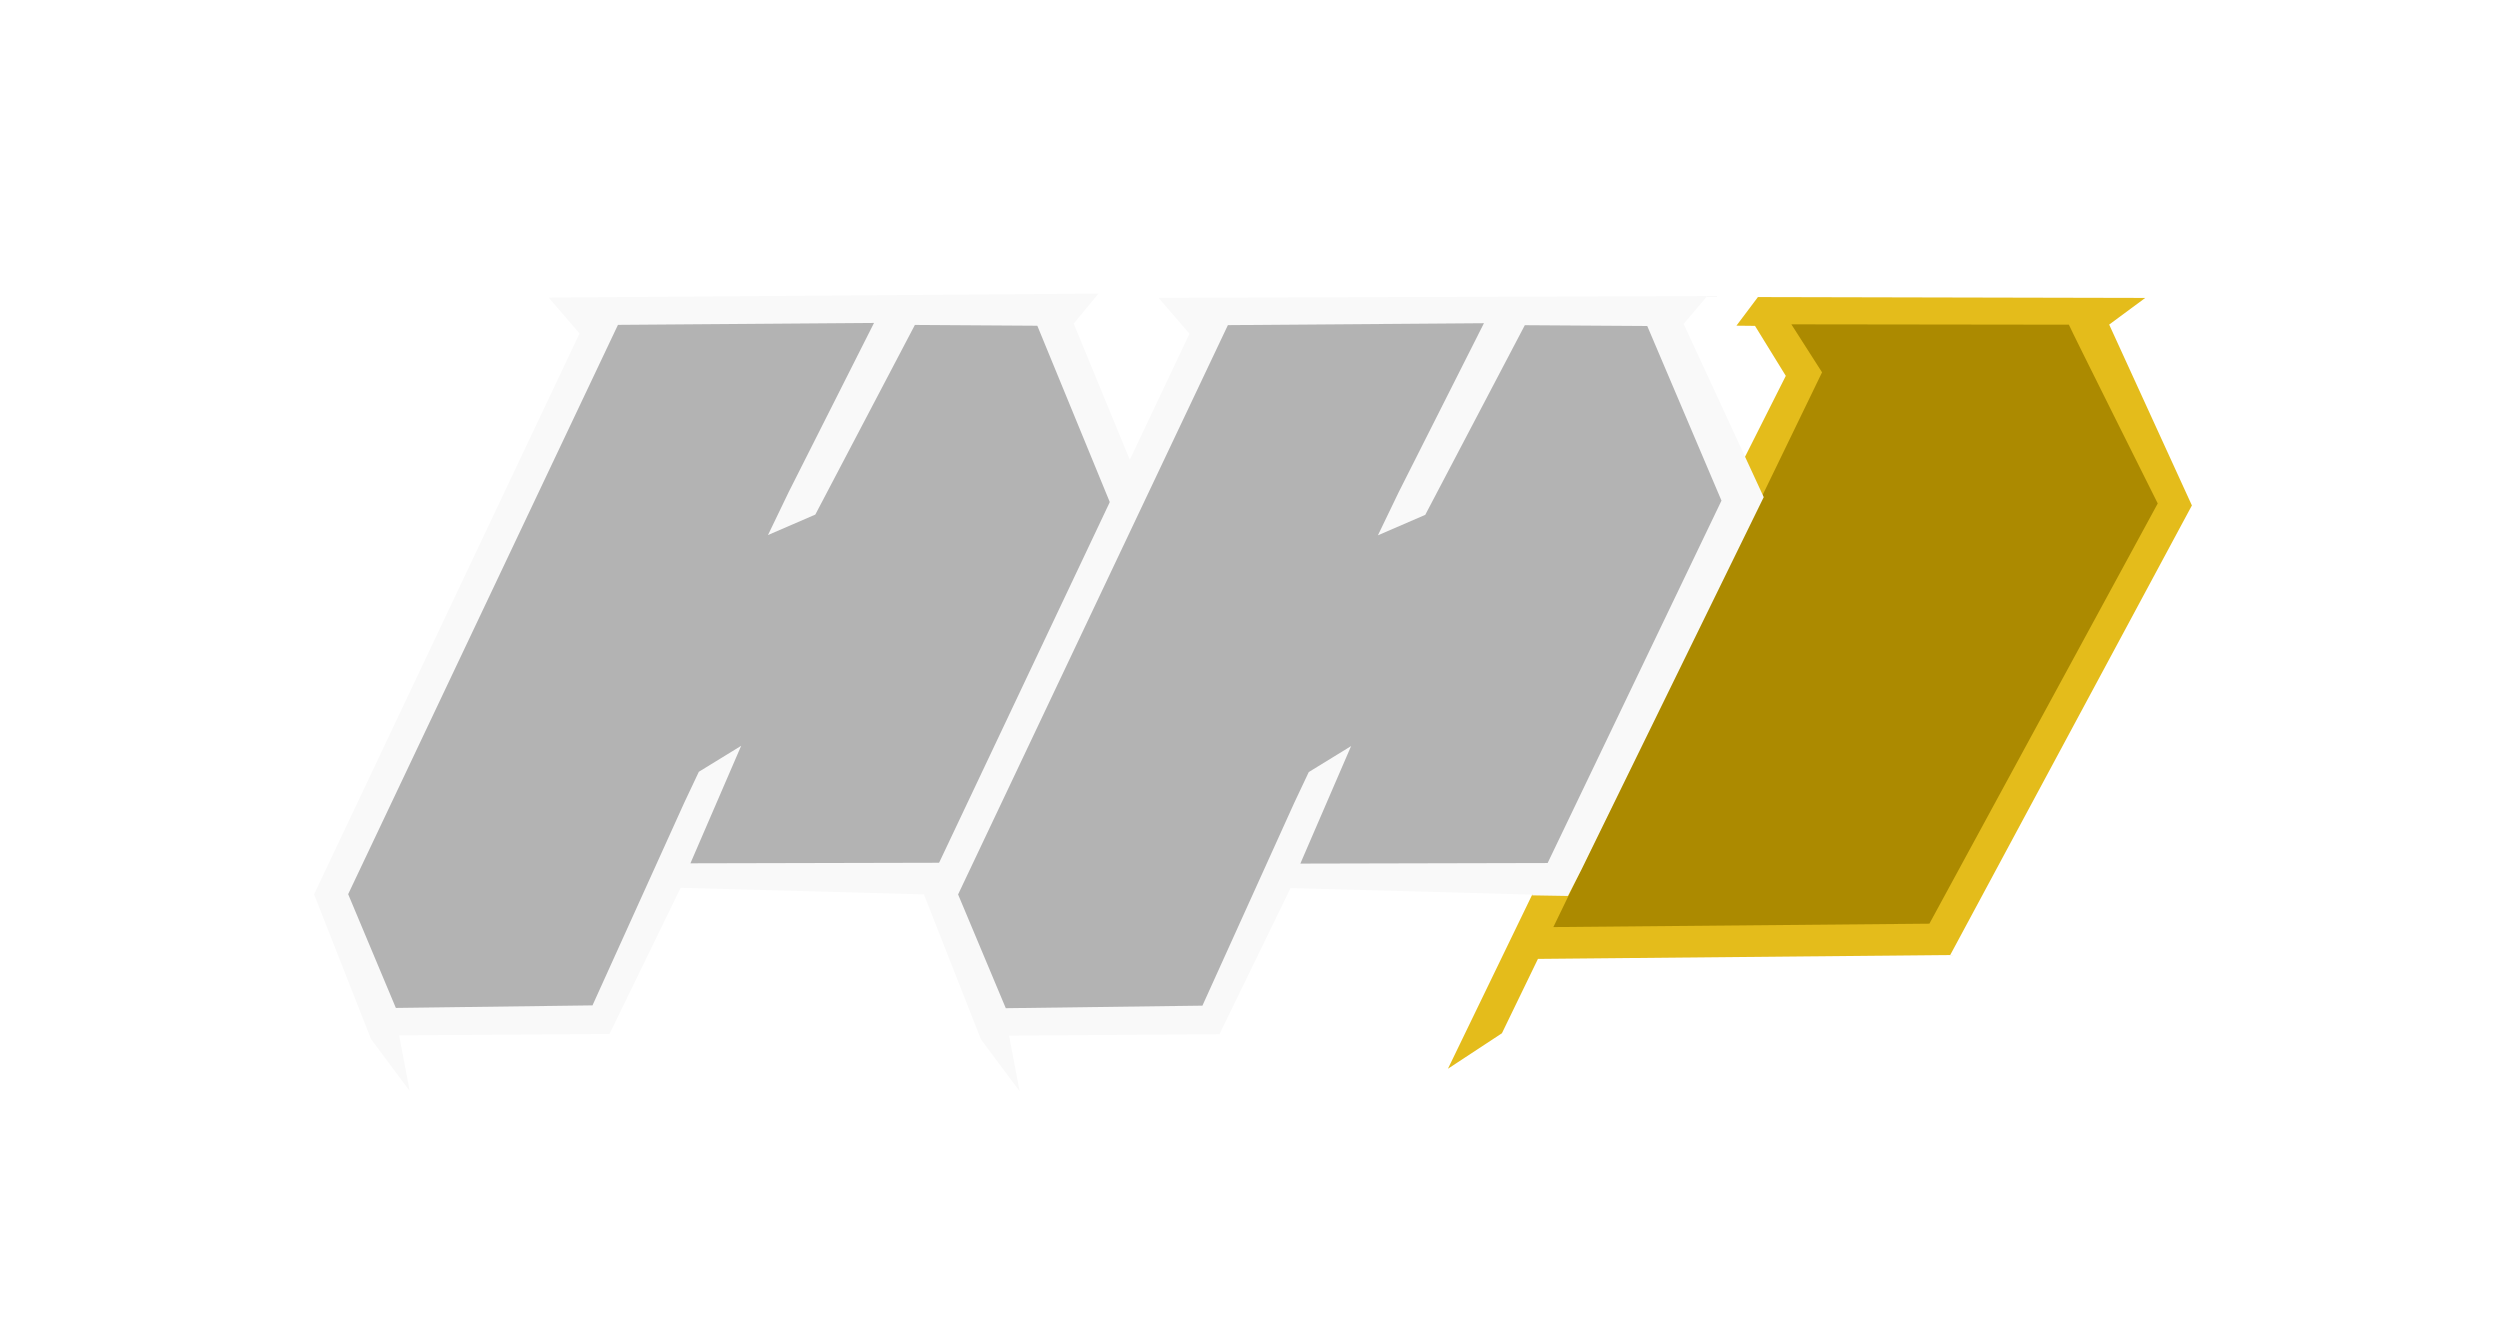
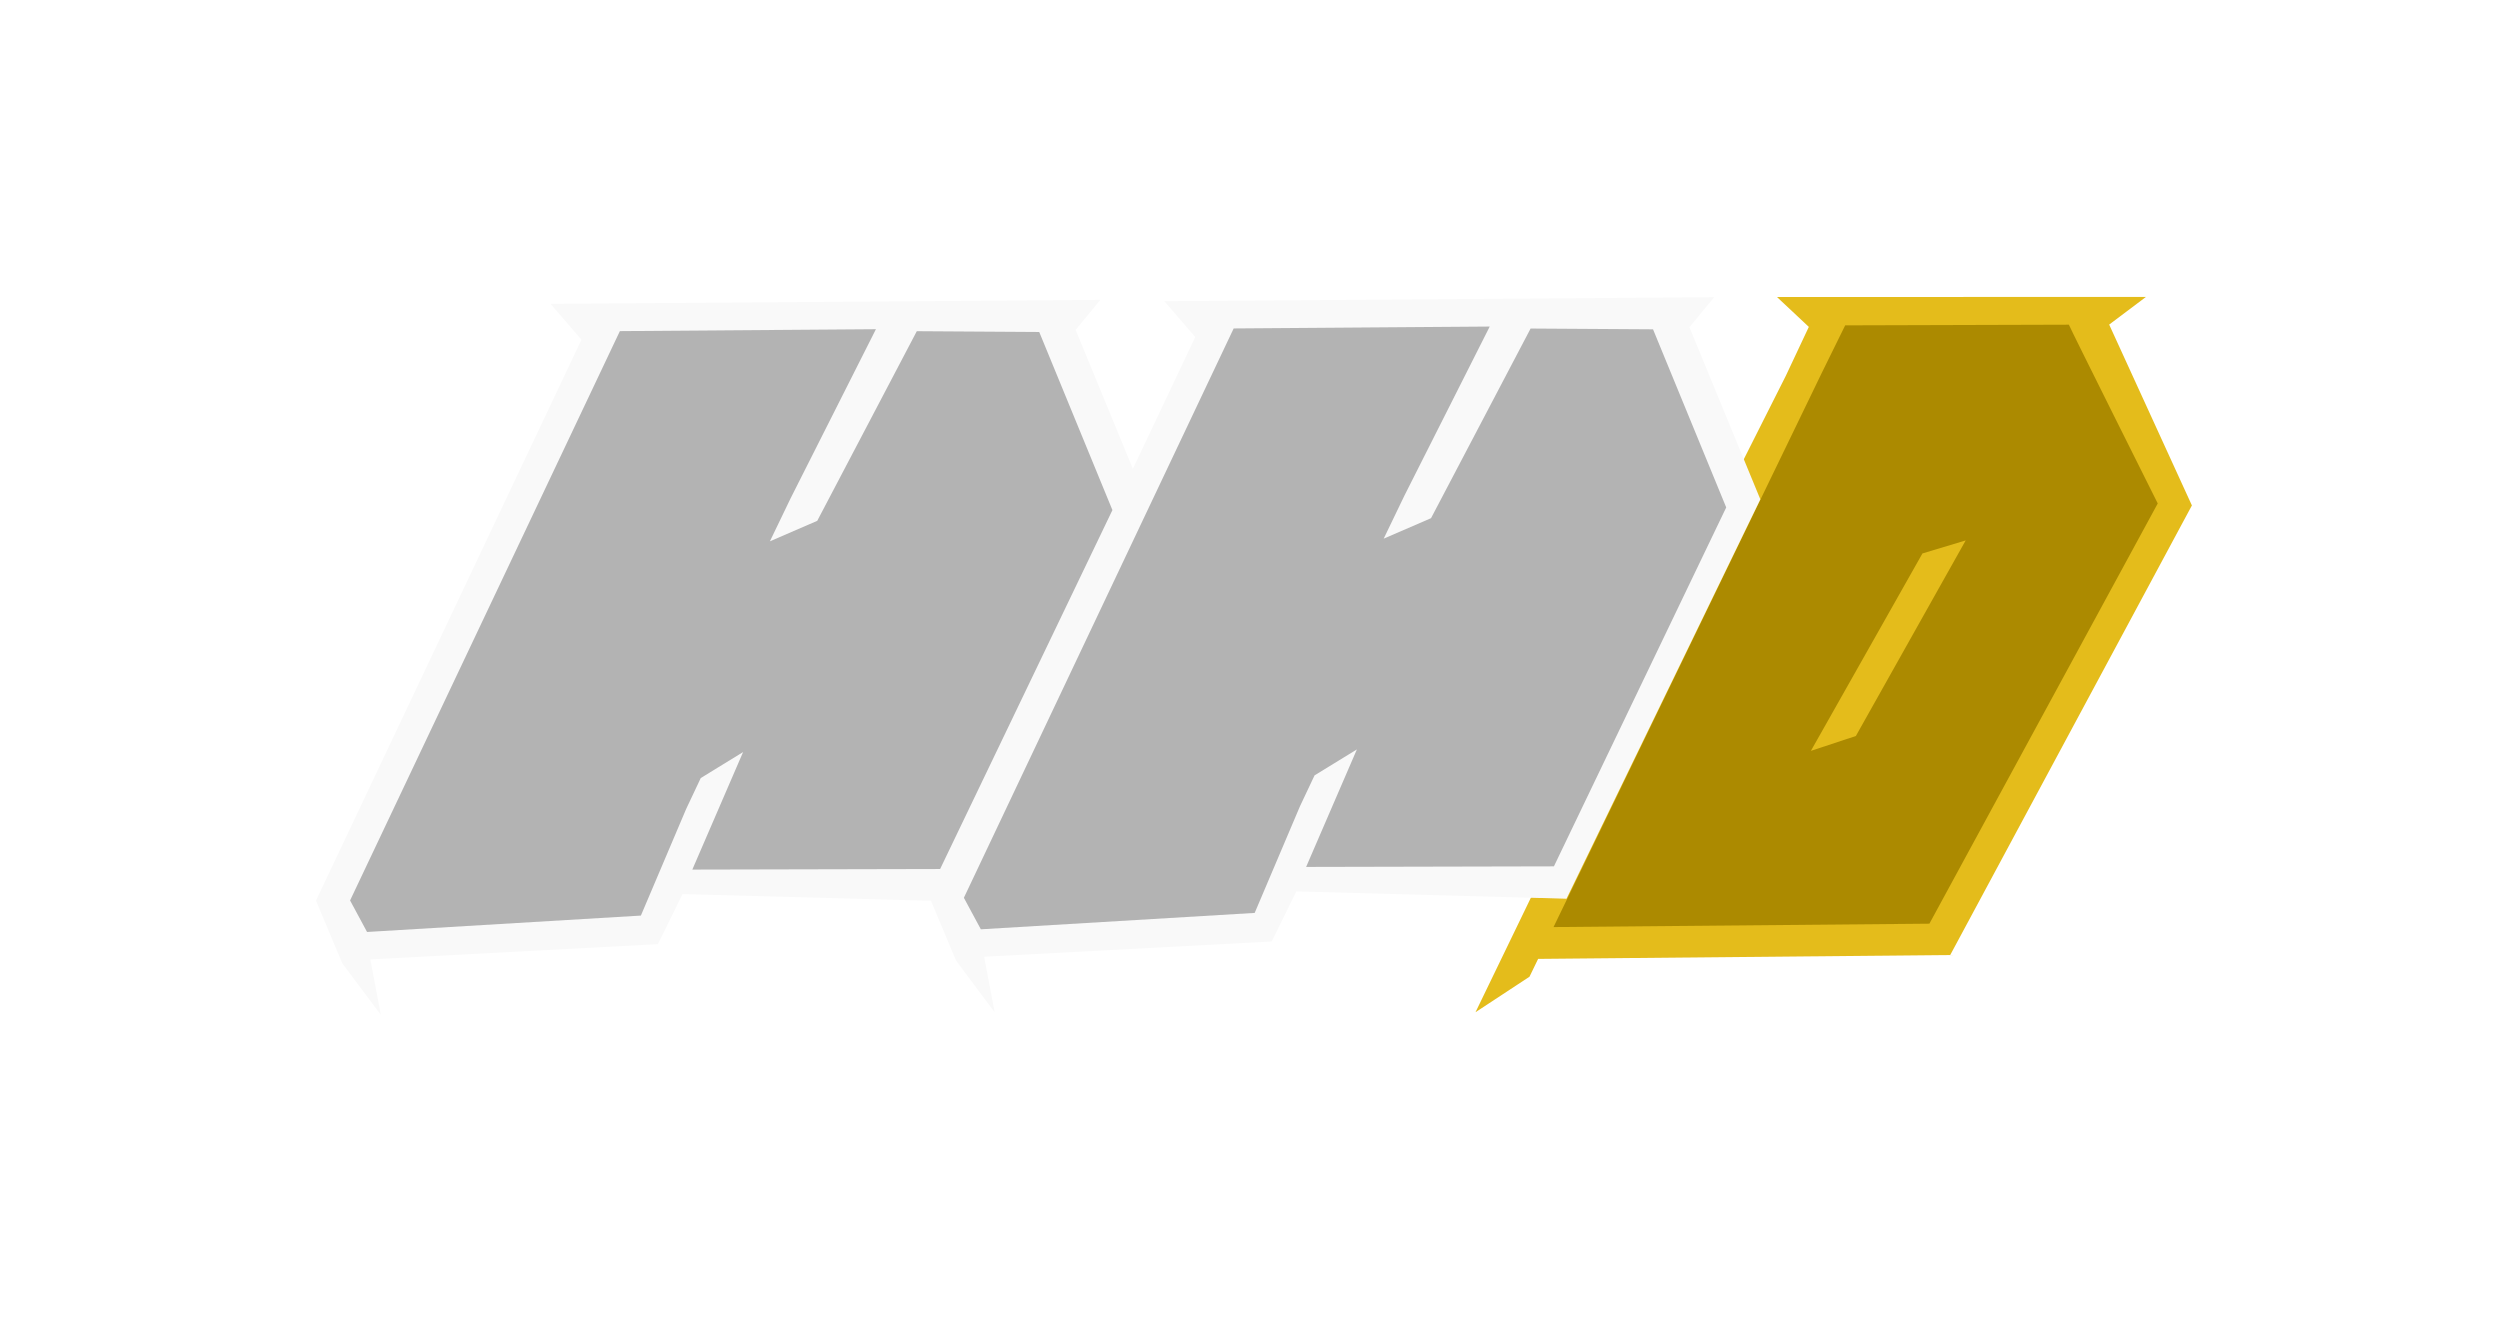
<svg xmlns="http://www.w3.org/2000/svg" width="513.23" height="275.338" viewBox="0 0 513.23 275.338" version="1.1" id="svg1" xml:space="preserve">
  <defs id="defs1" />
  <g id="g11" transform="translate(-1526.584,-35.90314)">
    <rect style="display:none;fill:#333333;stroke-width:0.778" id="rect12" width="515.673" height="279.05" x="1525.952" y="33.481" />
-     <path style="fill:#ac8a00;fill-opacity:1" d="m 1839.738,229.681 86.407,-1.122 47.24,-90.241 -19.569,-39.39 -64.007,0.974 7.064,13.313 z" id="path12" />
-     <path style="fill:#e4bc1b;fill-opacity:1" d="m 1951.308,102.56 c 0.389,1.004 18.243,36.697 18.243,36.697 l -46.878,86.271 -78.962,0.712 -0.313,-6.034 -3.929,12.577 87.479,-0.82 49.614,-92.296 -16.981,-37.13 7.409,-5.472 -79.52,-0.176 -4.409,5.873 3.812,0.041 6.322,10.26 -13.085,25.976 -56.275,116.269 11.082,-7.287 65.719,-135.68 -6.298,-9.854 z" id="path9" />
-     <path style="fill:#b3b3b3" d="m 1664.371,216.332 56.977,0.519 36.637,-81.725 -16.184,-34.857 -92.911,0.161 -53.773,117.104 9.991,29.062 45.399,-1.48 z" id="path14" />
-     <path style="fill:#f9f9f9" d="m 1667.054,200.692 2.996,-6.348 8.692,-5.334 -10.421,24.125 52.546,-0.119 -4.383,6.506 -50.171,-1.36 -14.6,30 -43.194,0.292 2.17,11.402 -7.933,-10.623 -11.695,-29.726 54.499,-115.151 -6.348,-7.359 112.875,-0.821 -5.079,6.163 14.557,35.334 -18.56,37.23 -8.276,6.922 19.833,-42.488 -15.025,-36.564 -25.134,-0.163 -20.441,38.932 -9.718,4.204 4.253,-8.829 17.514,-34.715 -52.565,0.392 -55.387,116.878 9.791,23.351 40.369,-0.524 z" id="path10" />
-     <path style="fill:#b3b3b3" d="m 1729.341,246.633 46.626,-1.431 13.295,-31.093 57.868,2.157 38.663,-79.012 -19.936,-38.437 -92.447,2.04 -53.464,117.47 z" id="path13" />
-     <path style="fill:#f9f9f9" d="m 1792.268,200.748 2.996,-6.348 8.692,-5.334 -10.421,24.125 52.546,-0.119 -4.383,6.506 -50.171,-1.36 -14.6,30 -43.194,0.292 2.17,11.402 -7.933,-10.623 -11.695,-29.726 54.499,-115.151 -6.349,-7.359 112.641,-0.377 -4.844,5.719 16.442,35.564 -37.364,76.341 -2.831,5.537 -7.353,-0.123 38.875,-81.036 -15.24,-35.85 -25.134,-0.163 -20.441,38.932 -9.718,4.204 4.253,-8.829 17.514,-34.715 -52.565,0.392 -55.387,116.878 9.791,23.351 40.369,-0.524 z" id="path11" />
+     <g id="g39">
+       <path style="fill:#ac8a00;fill-opacity:1" d="m 1839.738,229.681 86.407,-1.122 47.24,-90.241 -19.569,-39.39 -50.999,0.936 -5.944,13.351 z" id="path12" />
+       <path style="fill:#e4bc1b;fill-opacity:1" d="m 1951.308,102.56 c 0.389,1.004 18.243,36.697 18.243,36.697 l -46.878,86.271 -78.962,0.712 -0.313,-6.034 -3.929,12.577 87.479,-0.82 49.614,-92.296 -16.981,-37.13 7.545,-5.673 -68.541,0.008 -7.2,0.01 6.536,6.128 -4.727,10.054 -13.085,25.976 -50.614,104.66 11.082,-7.287 60.058,-124.07 4.751,-9.648 z" id="path9" />
+       <path style="display:inline;fill:#b3b3b3" d="m 1664.762,217.619 56.977,0.519 36.637,-81.725 -16.184,-34.857 -92.911,0.161 -53.773,117.104 5.818,11.247 58.914,-3.537 z" id="path14" />
+       <path style="fill:#f9f9f9" d="m 1667.446,201.979 2.996,-6.348 8.692,-5.334 -10.421,24.125 52.546,-0.119 -4.383,6.506 -50.171,-1.36 -5.059,10.28 -59.041,3.132 2.17,11.402 -7.933,-10.623 -5.388,-12.847 54.499,-115.151 -6.348,-7.359 112.875,-0.821 -5.079,6.163 14.557,35.334 -39.791,81.995 -5.692,-0.173 38.48,-80.159 -15.025,-36.564 -25.134,-0.163 -20.441,38.932 -9.718,4.204 4.253,-8.829 17.514,-34.715 -52.565,0.392 -55.387,116.878 3.485,6.472 56.216,-3.365 z" id="path10" />
+       <path style="display:inline;fill:#b3b3b3" d="m 1790.77,217.072 56.977,0.519 36.637,-81.725 -16.184,-34.857 -92.911,0.161 -53.773,117.104 5.818,11.247 58.914,-3.537 z" id="path2" />
+       <path style="fill:#f9f9f9" d="m 1793.454,201.432 2.996,-6.348 8.692,-5.334 -10.421,24.125 52.546,-0.119 -4.383,6.506 -50.171,-1.36 -5.059,10.28 -59.041,3.132 2.17,11.402 -7.933,-10.623 -5.388,-12.847 54.499,-115.151 -6.348,-7.359 112.875,-0.821 -5.079,6.163 14.557,35.334 -39.791,81.995 -5.692,-0.173 38.48,-80.159 -15.025,-36.564 -25.134,-0.163 -20.441,38.932 -9.718,4.204 4.253,-8.829 17.514,-34.715 -52.565,0.392 -55.387,116.878 3.485,6.472 56.216,-3.365 z" id="path1" />
+       <path style="fill:#e4bc1b;fill-opacity:1" d="m 1921.247,149.52 -22.902,40.53 9.234,-3.052 22.546,-40.151 z" id="path3" />
+     </g>
  </g>
</svg>
